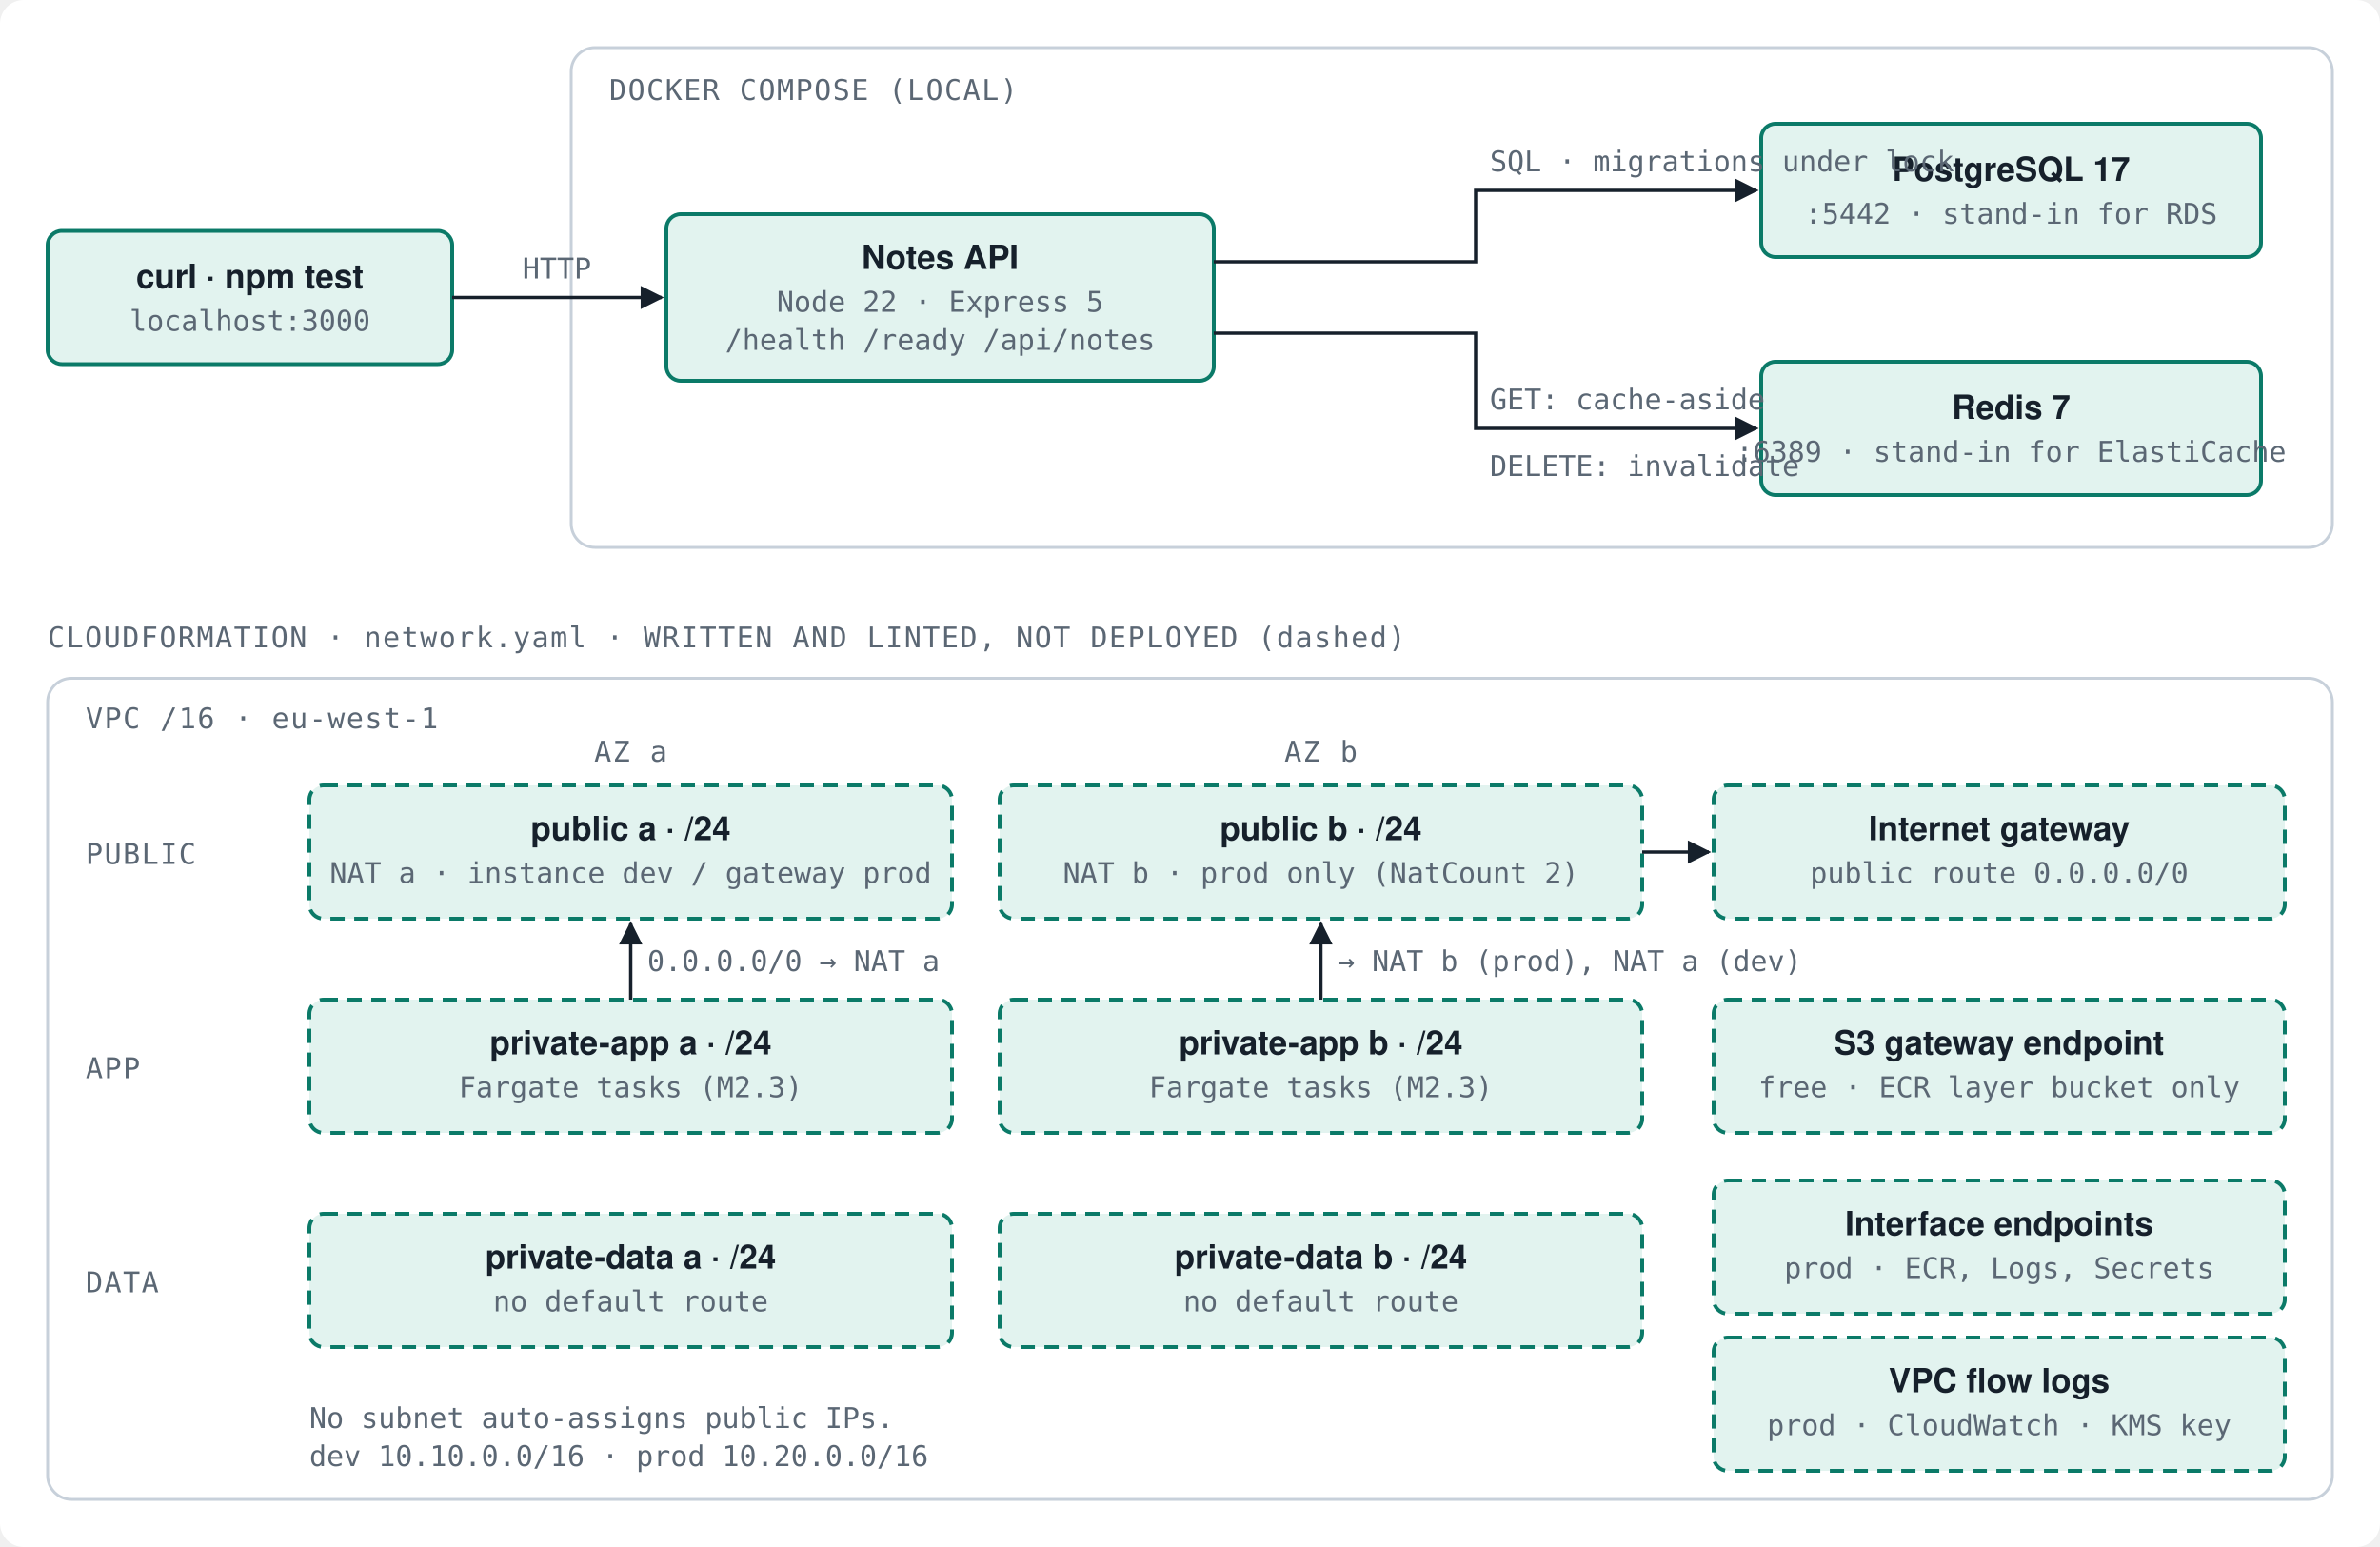
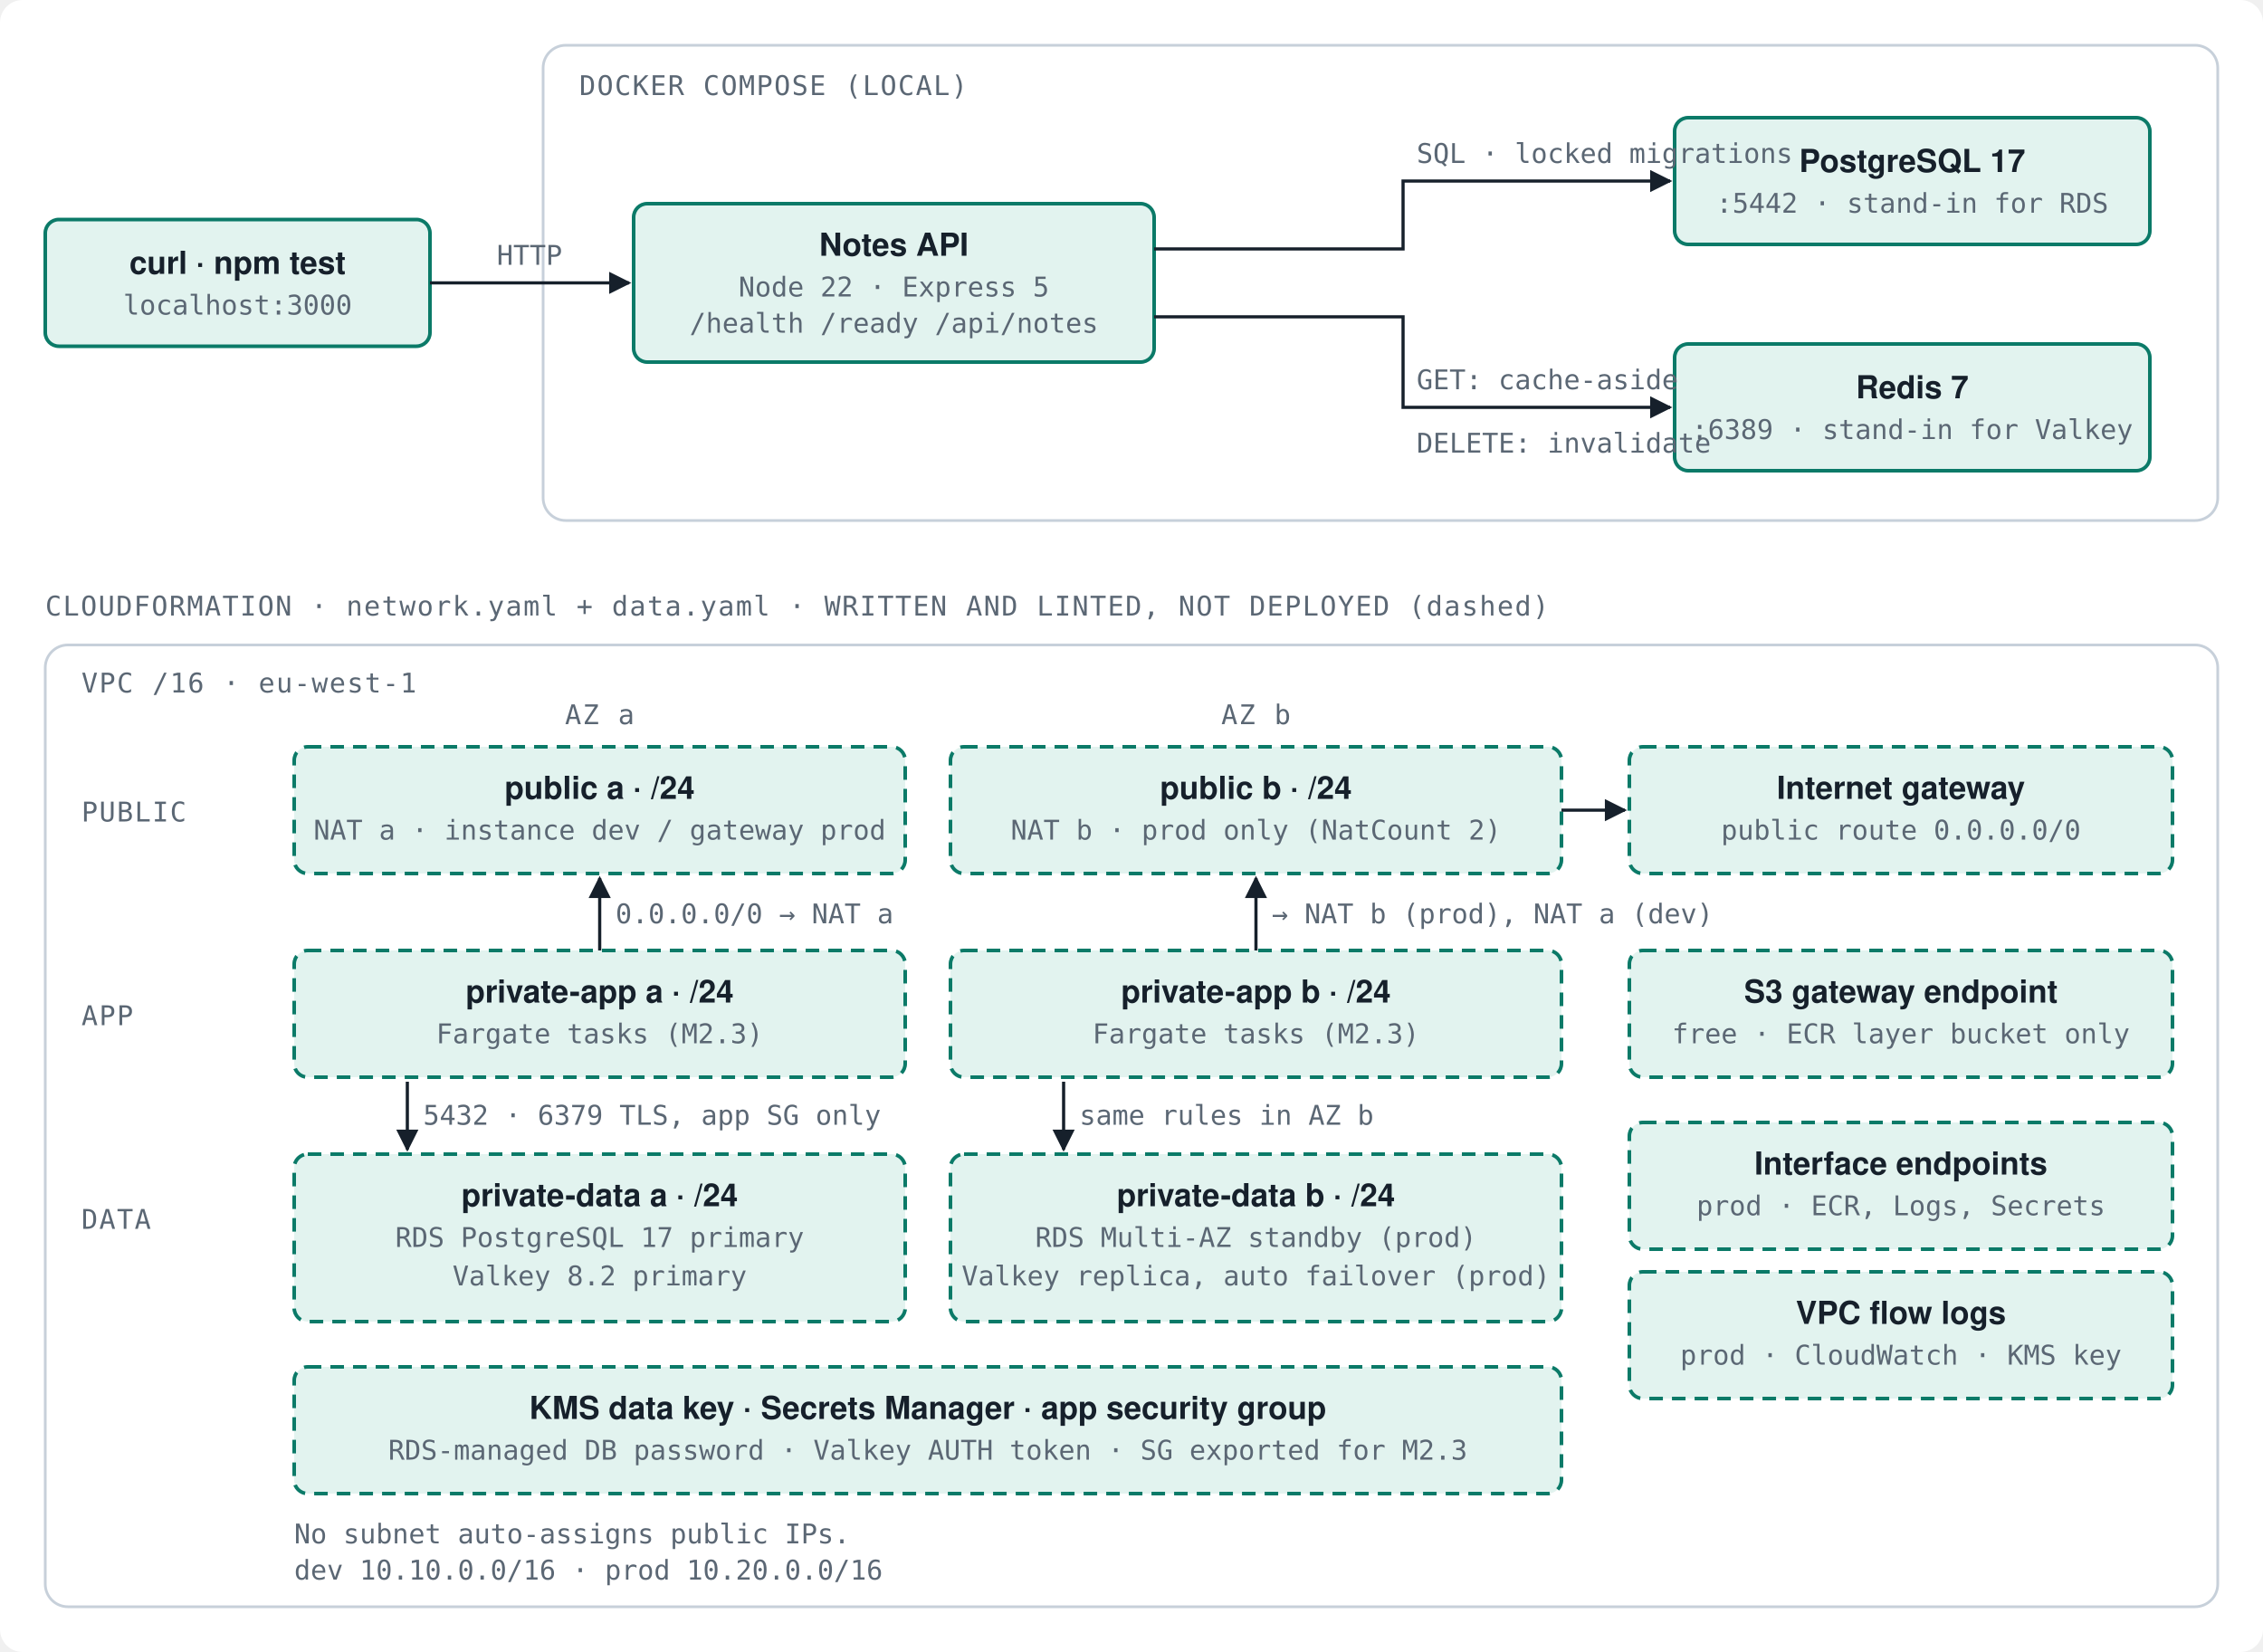
- <svg xmlns="http://www.w3.org/2000/svg" viewBox="0 0 1000 650" width="1000" height="650" role="img" aria-labelledby="title desc">
+ <svg xmlns="http://www.w3.org/2000/svg" viewBox="0 0 1000 730" width="1000" height="730" role="img" aria-labelledby="title desc">
  <style>
    .bg { fill: #ffffff; }
    .box { fill: #e2f3ef; stroke: #0b7a68; stroke-width: 1.6; }
    .box.code { stroke-dasharray: 6 4; }
    .zone { fill: none; stroke: #c7d0da; stroke-width: 1.2; }
    .t { fill: #16202b; font: 600 14px "Segoe UI", -apple-system, Helvetica, Arial, sans-serif; }
    .s, .el { fill: #5b6774; font: 12px ui-monospace, "SFMono-Regular", Consolas, monospace; }
    .z { fill: #5b6774; font: 12px ui-monospace, "SFMono-Regular", Consolas, monospace; letter-spacing: .05em; }
    .e { stroke: #16202b; stroke-width: 1.4; fill: none; }
    .head { fill: #16202b; }
    @media (prefers-color-scheme: dark) {
      .bg { fill: #0d1117; }
      .box { fill: #143029; stroke: #45c7ae; }
      .zone { stroke: #30363d; }
      .t { fill: #e6edf3; }
      .s, .el, .z { fill: #9aa5b1; }
      .e { stroke: #e6edf3; }
      .head { fill: #e6edf3; }
    }
  </style>
  <defs>
    <marker id="arrow" viewBox="0 0 10 10" refX="9" refY="5" markerWidth="7" markerHeight="7" orient="auto-start-reverse">
      <path class="head" d="M0,0 L10,5 L0,10 z" />
    </marker>
  </defs>
-   <rect class="bg" width="1000" height="650" rx="10" />
+   <rect class="bg" width="1000" height="730" rx="10" />
  <rect class="box" x="20" y="97" width="170" height="56" rx="6" />
  <text class="t" x="105" y="121" text-anchor="middle">curl · npm test</text>
  <text class="s" x="105" y="139" text-anchor="middle">localhost:3000</text>
  <rect class="zone" x="240" y="20" width="740" height="210" rx="10" />
  <text class="z" x="256" y="42">DOCKER COMPOSE (LOCAL)</text>
  <rect class="box" x="280" y="90" width="230" height="70" rx="6" />
  <text class="t" x="395" y="113" text-anchor="middle">Notes API</text>
  <text class="s" x="395" y="131" text-anchor="middle">Node 22 · Express 5</text>
  <text class="s" x="395" y="147" text-anchor="middle">/health /ready /api/notes</text>
  <rect class="box" x="740" y="52" width="210" height="56" rx="6" />
  <text class="t" x="845" y="76" text-anchor="middle">PostgreSQL 17</text>
  <text class="s" x="845" y="94" text-anchor="middle">:5442 · stand-in for RDS</text>
  <rect class="box" x="740" y="152" width="210" height="56" rx="6" />
  <text class="t" x="845" y="176" text-anchor="middle">Redis 7</text>
-   <text class="s" x="845" y="194" text-anchor="middle">:6389 · stand-in for ElastiCache</text>
+   <text class="s" x="845" y="194" text-anchor="middle">:6389 · stand-in for Valkey</text>
  <line class="e" x1="190" y1="125" x2="278" y2="125" marker-end="url(#arrow)" />
  <text class="el" x="234" y="117" text-anchor="middle">HTTP</text>
  <path class="e" d="M510,110 L620,110 L620,80 L738,80" marker-end="url(#arrow)" />
-   <text class="el" x="626" y="72">SQL · migrations under lock</text>
+   <text class="el" x="626" y="72">SQL · locked migrations</text>
  <path class="e" d="M510,140 L620,140 L620,180 L738,180" marker-end="url(#arrow)" />
  <text class="el" x="626" y="172">GET: cache-aside</text>
  <text class="el" x="626" y="200">DELETE: invalidate</text>
-   <text class="z" x="20" y="272">CLOUDFORMATION · network.yaml · WRITTEN AND LINTED, NOT DEPLOYED (dashed)</text>
-   <rect class="zone" x="20" y="285" width="960" height="345" rx="10" />
+   <text class="z" x="20" y="272">CLOUDFORMATION · network.yaml + data.yaml · WRITTEN AND LINTED, NOT DEPLOYED (dashed)</text>
+   <rect class="zone" x="20" y="285" width="960" height="425" rx="10" />
  <text class="z" x="36" y="306">VPC /16 · eu-west-1</text>
  <text class="z" x="265" y="320" text-anchor="middle">AZ a</text>
  <text class="z" x="555" y="320" text-anchor="middle">AZ b</text>
  <text class="z" x="36" y="363">PUBLIC</text>
  <text class="z" x="36" y="453">APP</text>
  <text class="z" x="36" y="543">DATA</text>
  <rect class="box code" x="130" y="330" width="270" height="56" rx="6" />
  <text class="t" x="265" y="353" text-anchor="middle">public a · /24</text>
  <text class="s" x="265" y="371" text-anchor="middle">NAT a · instance dev / gateway prod</text>
  <rect class="box code" x="420" y="330" width="270" height="56" rx="6" />
  <text class="t" x="555" y="353" text-anchor="middle">public b · /24</text>
  <text class="s" x="555" y="371" text-anchor="middle">NAT b · prod only (NatCount 2)</text>
  <rect class="box code" x="720" y="330" width="240" height="56" rx="6" />
  <text class="t" x="840" y="353" text-anchor="middle">Internet gateway</text>
  <text class="s" x="840" y="371" text-anchor="middle">public route 0.0.0.0/0</text>
  <line class="e" x1="690" y1="358" x2="718" y2="358" marker-end="url(#arrow)" />
  <rect class="box code" x="130" y="420" width="270" height="56" rx="6" />
  <text class="t" x="265" y="443" text-anchor="middle">private-app a · /24</text>
  <text class="s" x="265" y="461" text-anchor="middle">Fargate tasks (M2.3)</text>
  <rect class="box code" x="420" y="420" width="270" height="56" rx="6" />
  <text class="t" x="555" y="443" text-anchor="middle">private-app b · /24</text>
  <text class="s" x="555" y="461" text-anchor="middle">Fargate tasks (M2.3)</text>
  <line class="e" x1="265" y1="420" x2="265" y2="388" marker-end="url(#arrow)" />
  <text class="el" x="272" y="408">0.0.0.0/0 → NAT a</text>
  <line class="e" x1="555" y1="420" x2="555" y2="388" marker-end="url(#arrow)" />
  <text class="el" x="562" y="408">→ NAT b (prod), NAT a (dev)</text>
  <rect class="box code" x="720" y="420" width="240" height="56" rx="6" />
  <text class="t" x="840" y="443" text-anchor="middle">S3 gateway endpoint</text>
  <text class="s" x="840" y="461" text-anchor="middle">free · ECR layer bucket only</text>
-   <rect class="box code" x="130" y="510" width="270" height="56" rx="6" />
+   <rect class="box code" x="130" y="510" width="270" height="74" rx="6" />
  <text class="t" x="265" y="533" text-anchor="middle">private-data a · /24</text>
-   <text class="s" x="265" y="551" text-anchor="middle">no default route</text>
-   <rect class="box code" x="420" y="510" width="270" height="56" rx="6" />
+   <text class="s" x="265" y="551" text-anchor="middle">RDS PostgreSQL 17 primary</text>
+   <text class="s" x="265" y="568" text-anchor="middle">Valkey 8.2 primary</text>
+   <rect class="box code" x="420" y="510" width="270" height="74" rx="6" />
  <text class="t" x="555" y="533" text-anchor="middle">private-data b · /24</text>
-   <text class="s" x="555" y="551" text-anchor="middle">no default route</text>
+   <text class="s" x="555" y="551" text-anchor="middle">RDS Multi-AZ standby (prod)</text>
+   <text class="s" x="555" y="568" text-anchor="middle">Valkey replica, auto failover (prod)</text>
+   <line class="e" x1="180" y1="478" x2="180" y2="508" marker-end="url(#arrow)" />
+   <line class="e" x1="470" y1="478" x2="470" y2="508" marker-end="url(#arrow)" />
+   <text class="el" x="187" y="497">5432 · 6379 TLS, app SG only</text>
+   <text class="el" x="477" y="497">same rules in AZ b</text>
+   <rect class="box code" x="130" y="604" width="560" height="56" rx="6" />
+   <text class="t" x="410" y="627" text-anchor="middle">KMS data key · Secrets Manager · app security group</text>
+   <text class="s" x="410" y="645" text-anchor="middle">RDS-managed DB password · Valkey AUTH token · SG exported for M2.3</text>
  <rect class="box code" x="720" y="496" width="240" height="56" rx="6" />
  <text class="t" x="840" y="519" text-anchor="middle">Interface endpoints</text>
  <text class="s" x="840" y="537" text-anchor="middle">prod · ECR, Logs, Secrets</text>
  <rect class="box code" x="720" y="562" width="240" height="56" rx="6" />
  <text class="t" x="840" y="585" text-anchor="middle">VPC flow logs</text>
  <text class="s" x="840" y="603" text-anchor="middle">prod · CloudWatch · KMS key</text>
-   <text class="el" x="130" y="600">No subnet auto-assigns public IPs.</text>
-   <text class="el" x="130" y="616">dev 10.10.0.0/16 · prod 10.20.0.0/16</text>
+   <text class="el" x="130" y="682">No subnet auto-assigns public IPs.</text>
+   <text class="el" x="130" y="698">dev 10.10.0.0/16 · prod 10.20.0.0/16</text>
</svg>
